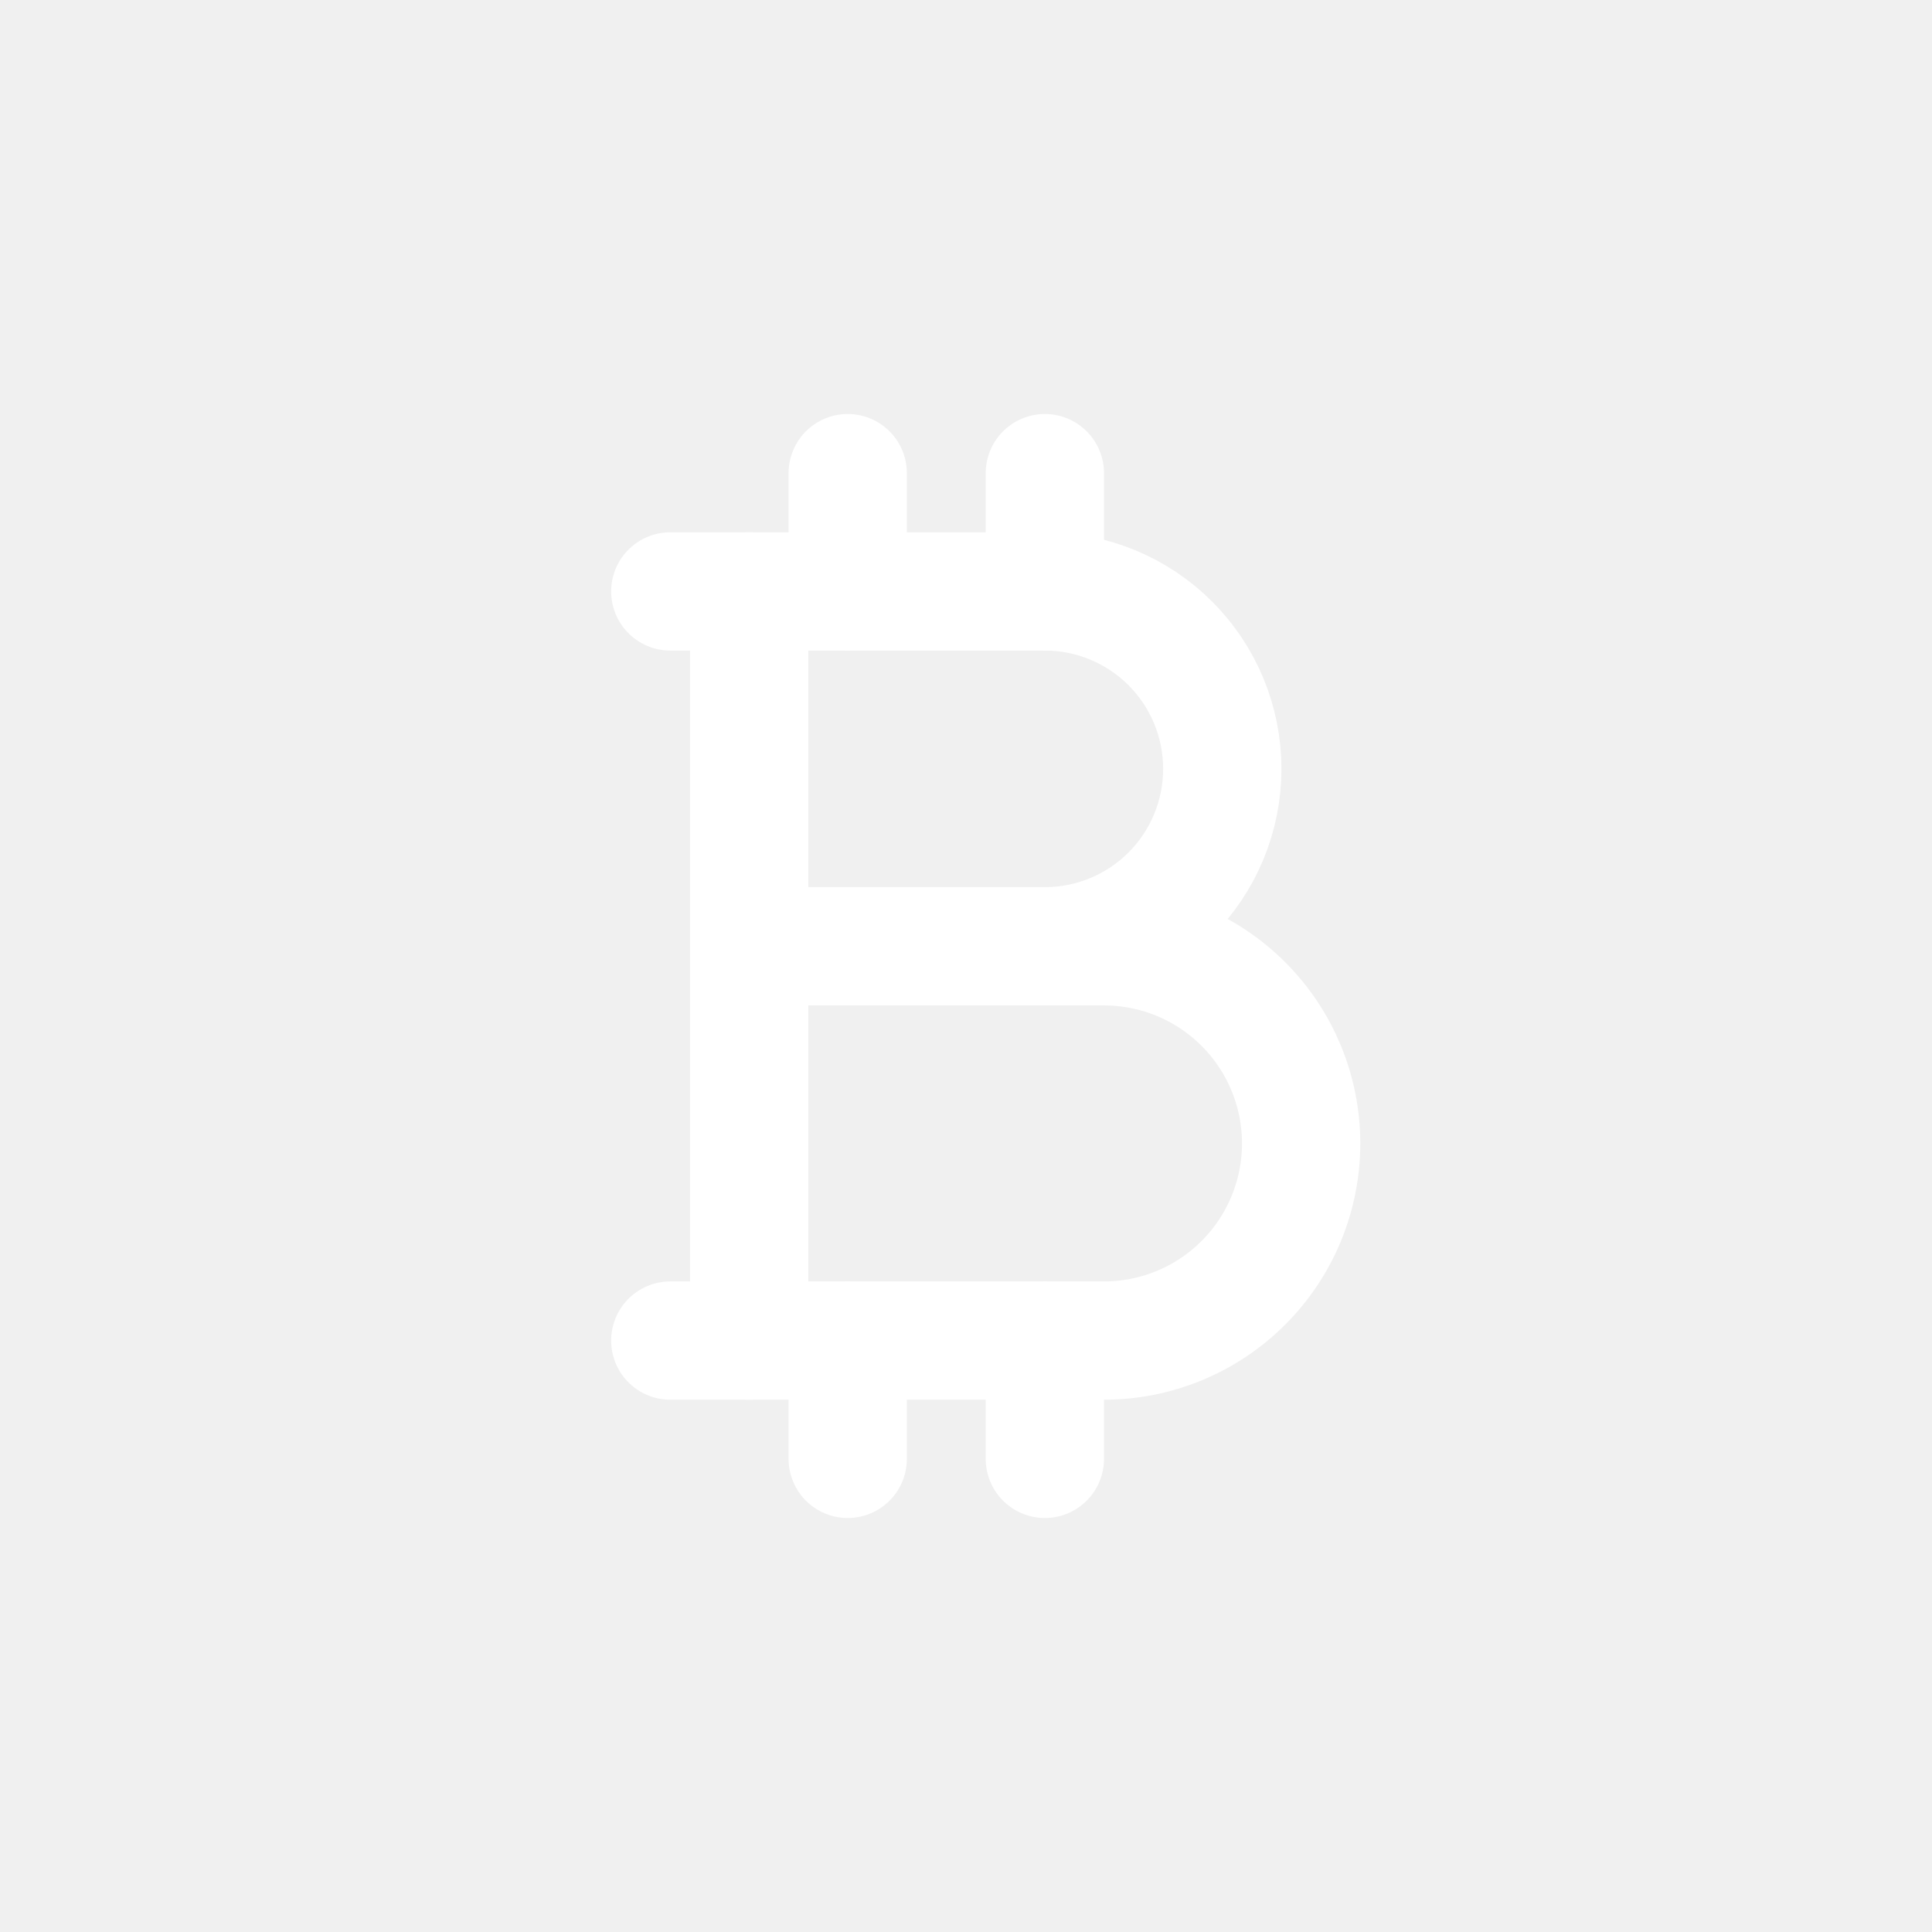
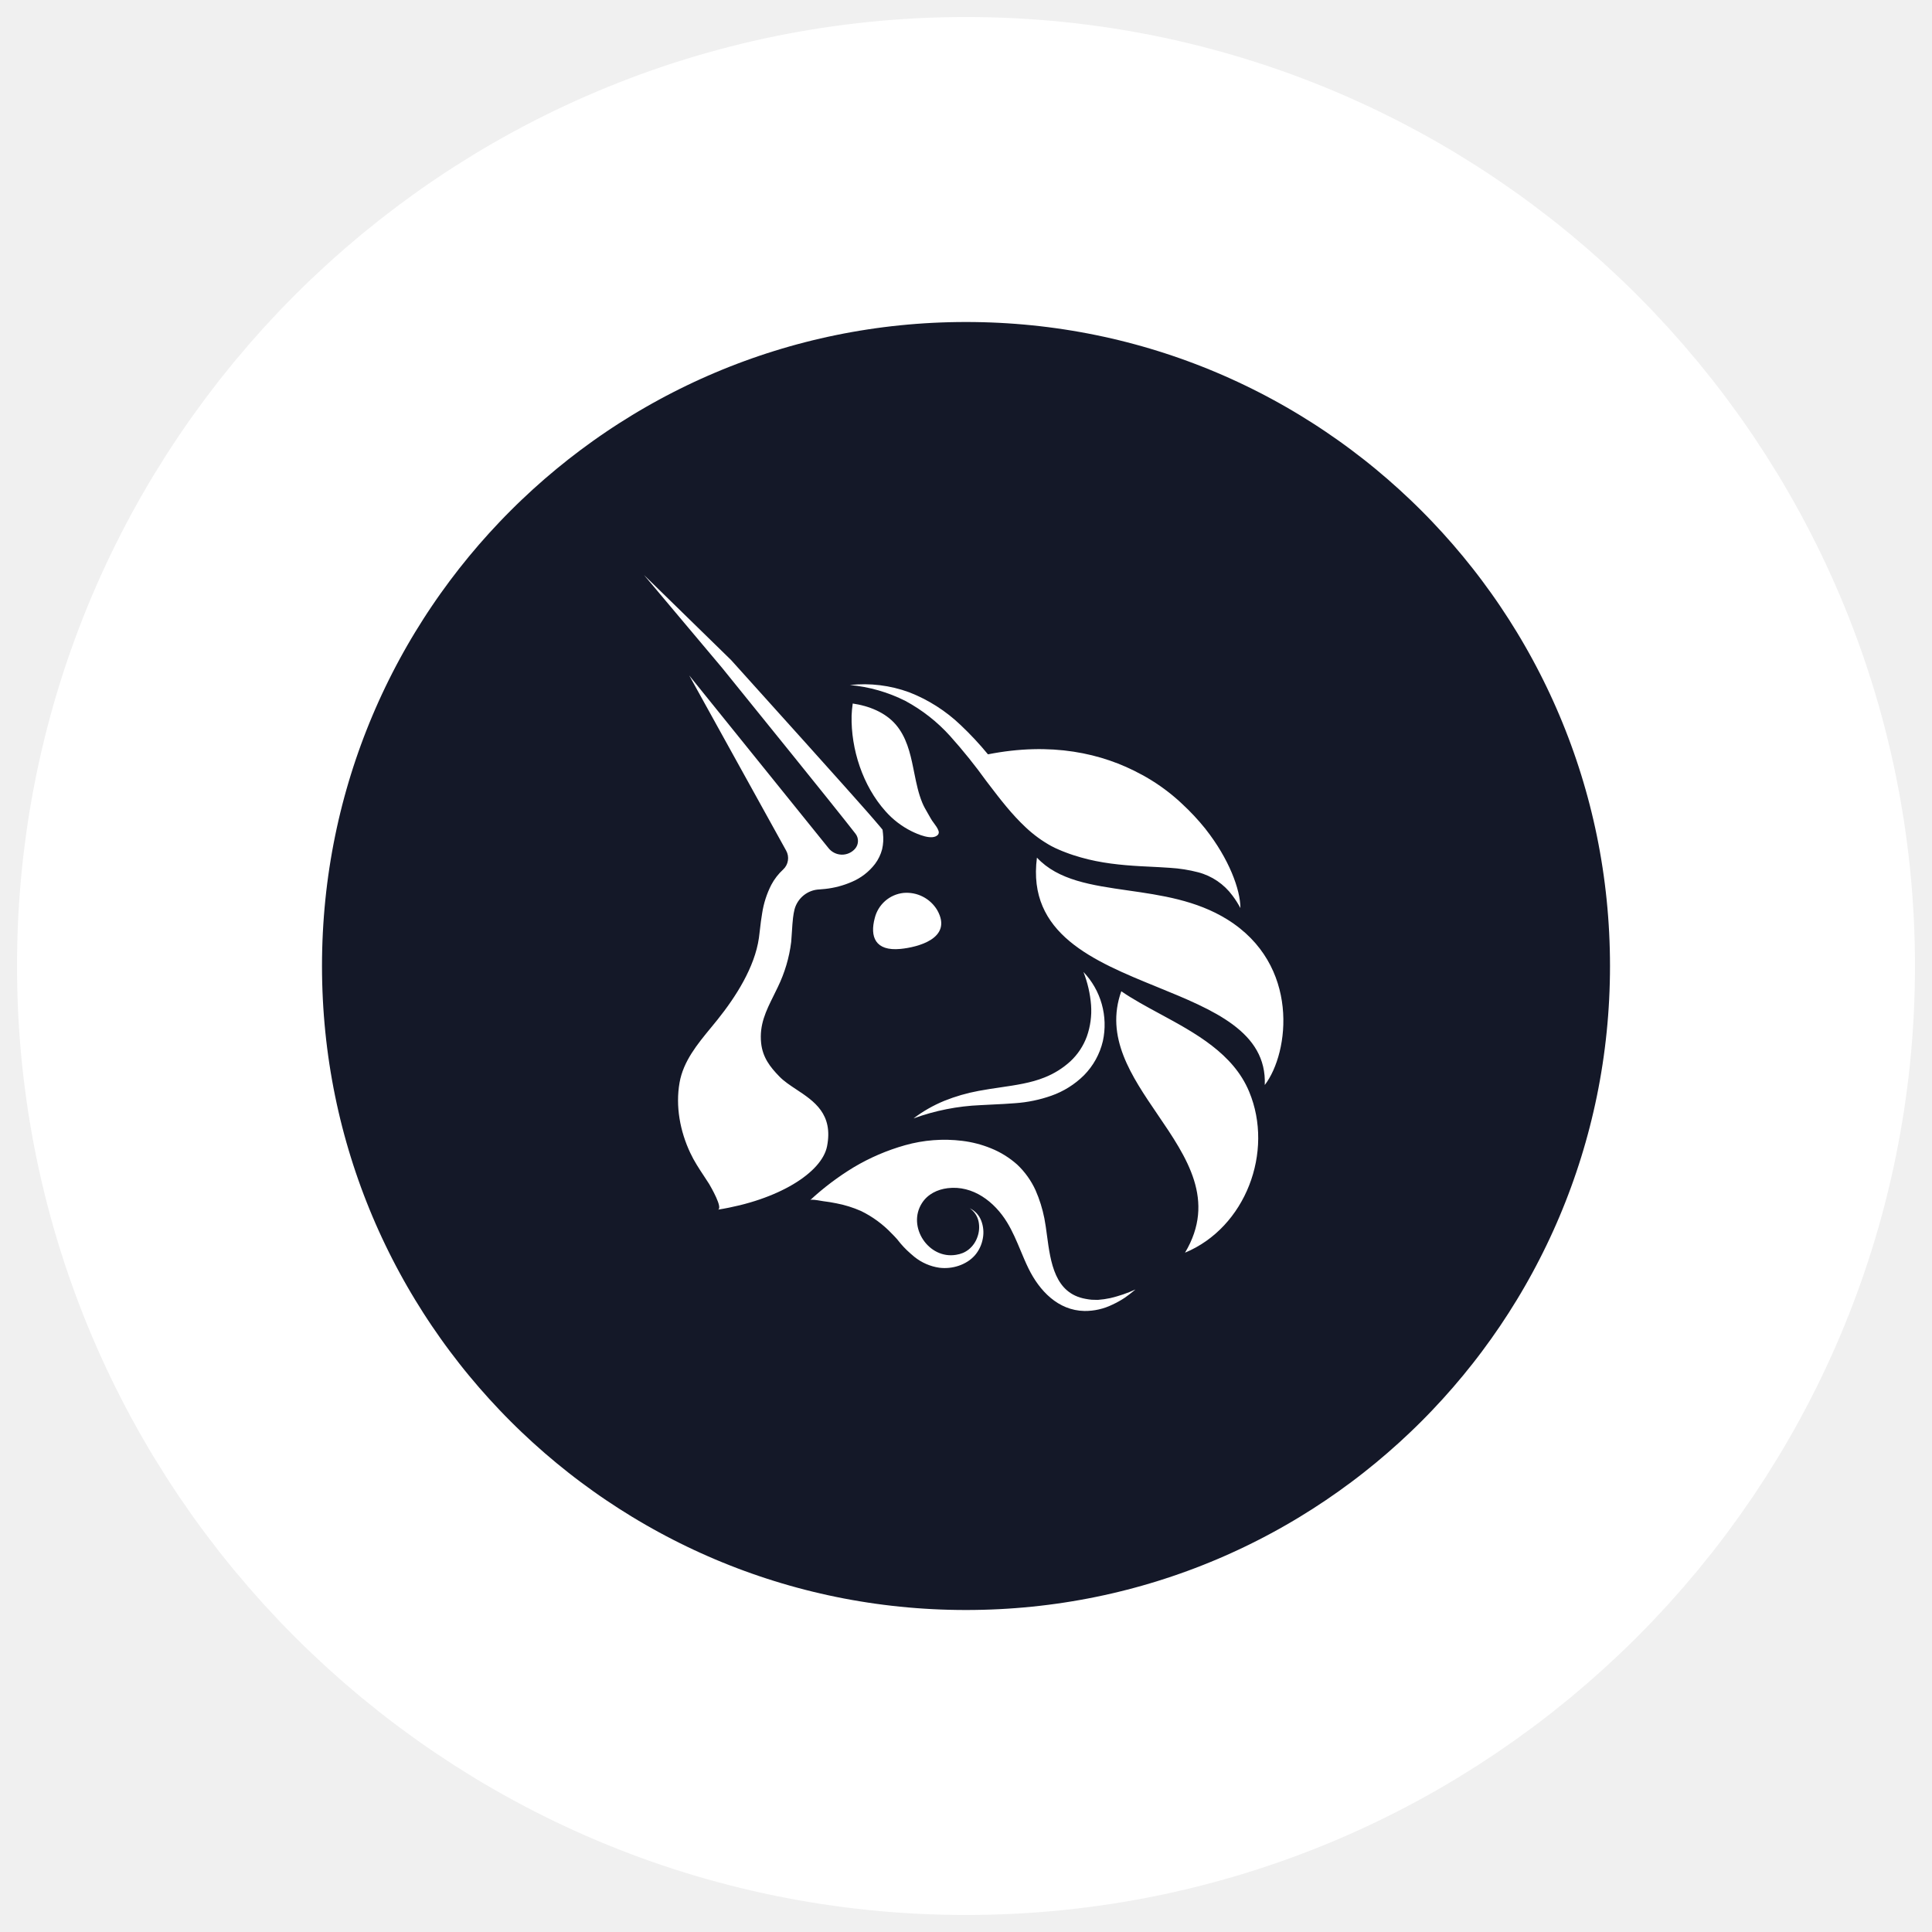
- <svg xmlns="http://www.w3.org/2000/svg" width="49" height="49" viewBox="0 0 49 49" fill="none">
-   <g clip-path="url(#clip0_126_23530)">
-     <g clip-path="url(#clip1_126_23530)">
-       <path d="M17 15H19" stroke="white" stroke-width="3" stroke-linecap="round" stroke-linejoin="round" />
-       <path d="M17 34H19" stroke="white" stroke-width="3" stroke-linecap="round" stroke-linejoin="round" />
-       <path d="M21.5 15V12" stroke="white" stroke-width="3" stroke-linecap="round" stroke-linejoin="round" />
-       <path d="M26.5 15V12" stroke="white" stroke-width="3" stroke-linecap="round" stroke-linejoin="round" />
-       <path d="M21.5 37V34" stroke="white" stroke-width="3" stroke-linecap="round" stroke-linejoin="round" />
-       <path d="M26.5 37V34" stroke="white" stroke-width="3" stroke-linecap="round" stroke-linejoin="round" />
-       <path d="M19 24H28C29.326 24 30.598 24.527 31.535 25.465C32.473 26.402 33 27.674 33 29C33 30.326 32.473 31.598 31.535 32.535C30.598 33.473 29.326 34 28 34H19V15H26.5C27.694 15 28.838 15.474 29.682 16.318C30.526 17.162 31 18.306 31 19.5C31 20.694 30.526 21.838 29.682 22.682C28.838 23.526 27.694 24 26.5 24" stroke="white" stroke-width="3" stroke-linecap="round" stroke-linejoin="round" />
-     </g>
-   </g>
-   <defs>
-     <clipPath id="clip0_126_23530">
-       <rect width="48" height="48" fill="white" transform="translate(0.693359 0.9375)" />
-     </clipPath>
-     <clipPath id="clip1_126_23530">
-       <rect width="32" height="32" fill="white" transform="translate(9 9)" />
-     </clipPath>
-   </defs>
+ <svg xmlns="http://www.w3.org/2000/svg" width="84" height="84" viewBox="0 0 84 84" fill="none">
+   <rect x="7.37" y="7.37" width="69.26" height="69.26" rx="34.63" fill="#141828" />
+   <path fill-rule="evenodd" clip-rule="evenodd" d="M38.353 36.924C38.293 37.155 38.188 37.371 38.045 37.562C37.779 37.909 37.427 38.179 37.024 38.347C36.661 38.504 36.277 38.605 35.885 38.648C35.804 38.658 35.721 38.664 35.639 38.67L35.626 38.671C35.378 38.681 35.139 38.77 34.944 38.926C34.75 39.082 34.61 39.296 34.545 39.537C34.516 39.657 34.494 39.779 34.48 39.902C34.457 40.087 34.446 40.277 34.433 40.482C34.424 40.63 34.414 40.785 34.4 40.952C34.316 41.634 34.119 42.297 33.819 42.914C33.758 43.043 33.695 43.169 33.634 43.293C33.305 43.955 33.008 44.553 33.093 45.353C33.16 45.971 33.474 46.384 33.892 46.811C34.091 47.015 34.354 47.189 34.628 47.37C35.393 47.876 36.236 48.435 35.958 49.842C35.731 50.981 33.849 52.178 31.205 52.595C31.462 52.556 30.896 51.588 30.834 51.48L30.83 51.474C30.757 51.359 30.682 51.246 30.608 51.133C30.393 50.808 30.178 50.483 30.011 50.124C29.569 49.186 29.364 48.1 29.546 47.071C29.709 46.141 30.322 45.397 30.912 44.681C31.008 44.565 31.104 44.449 31.196 44.333C31.985 43.349 32.813 42.059 32.996 40.782C33.011 40.671 33.025 40.55 33.04 40.423C33.066 40.195 33.094 39.947 33.138 39.7C33.204 39.273 33.337 38.859 33.533 38.474C33.666 38.222 33.842 37.995 34.052 37.802C34.162 37.7 34.234 37.564 34.257 37.415C34.281 37.267 34.254 37.115 34.181 36.984L29.966 29.367L36.021 36.873C36.09 36.96 36.177 37.031 36.276 37.08C36.375 37.13 36.484 37.156 36.595 37.159C36.705 37.161 36.815 37.139 36.916 37.094C37.017 37.049 37.108 36.982 37.18 36.898C37.257 36.808 37.3 36.695 37.303 36.576C37.306 36.458 37.269 36.342 37.196 36.249C36.915 35.887 36.622 35.521 36.33 35.156C36.212 35.009 36.094 34.861 35.978 34.715L34.454 32.821L31.396 29.038L28 25L31.788 28.699L35.043 32.315L36.667 34.127C36.816 34.296 36.966 34.463 37.115 34.63C37.504 35.067 37.894 35.504 38.284 35.967L38.372 36.075L38.391 36.243C38.418 36.471 38.404 36.701 38.353 36.924ZM53.925 39.47L53.931 39.48C53.93 38.672 53.432 37.339 52.425 36.058L52.401 36.026C52.091 35.641 51.752 35.279 51.389 34.944C51.321 34.878 51.248 34.813 51.174 34.748C50.708 34.34 50.199 33.985 49.656 33.689L49.618 33.67C47.912 32.737 45.692 32.256 42.955 32.797C42.587 32.349 42.191 31.925 41.77 31.527C41.124 30.909 40.363 30.424 39.532 30.1C38.707 29.797 37.824 29.688 36.952 29.784C37.793 29.86 38.612 30.095 39.367 30.476C40.095 30.869 40.751 31.383 41.306 31.998C41.869 32.626 42.398 33.284 42.89 33.968L43.014 34.13C43.496 34.761 43.987 35.403 44.598 35.974C44.935 36.292 45.31 36.566 45.716 36.789C45.823 36.845 45.932 36.897 46.039 36.942C46.146 36.988 46.246 37.03 46.354 37.069C46.562 37.15 46.777 37.217 46.993 37.279C47.855 37.526 48.737 37.614 49.599 37.662C49.719 37.668 49.839 37.674 49.958 37.68C50.266 37.695 50.571 37.711 50.872 37.732C51.284 37.757 51.692 37.821 52.092 37.925C52.692 38.082 53.22 38.441 53.589 38.943C53.714 39.109 53.826 39.286 53.925 39.47ZM51.401 34.945C51.358 34.905 51.314 34.865 51.27 34.825C51.242 34.8 51.214 34.775 51.186 34.749C51.207 34.769 51.229 34.789 51.25 34.809C51.301 34.856 51.351 34.903 51.401 34.945ZM50.324 42.917C47.552 41.787 44.652 40.605 45.084 37.288C46.009 38.28 47.462 38.488 49.042 38.715C50.476 38.92 52.014 39.141 53.358 39.975C56.531 41.943 56.067 45.767 54.99 47.174C55.087 44.859 52.754 43.908 50.324 42.917ZM39.155 41.257C39.887 41.186 41.446 40.804 40.749 39.571C40.599 39.32 40.382 39.117 40.122 38.985C39.862 38.852 39.57 38.797 39.28 38.823C38.986 38.855 38.708 38.977 38.485 39.172C38.262 39.368 38.104 39.628 38.033 39.916C37.817 40.723 38.046 41.365 39.155 41.257ZM38.945 31.501C38.486 30.969 37.773 30.689 37.075 30.588C37.049 30.762 37.033 30.939 37.026 31.115C36.994 32.569 37.508 34.165 38.503 35.275C38.821 35.634 39.205 35.928 39.633 36.141C39.881 36.262 40.539 36.563 40.782 36.292C40.801 36.268 40.812 36.238 40.816 36.208C40.819 36.177 40.815 36.146 40.803 36.117C40.762 36.001 40.684 35.896 40.607 35.792C40.552 35.718 40.497 35.644 40.457 35.567C40.416 35.49 40.371 35.414 40.327 35.339C40.245 35.197 40.162 35.056 40.099 34.901C39.932 34.498 39.845 34.07 39.758 33.642C39.741 33.557 39.724 33.471 39.706 33.386C39.573 32.727 39.404 32.034 38.945 31.501ZM48.752 43.098C48.04 45.094 49.189 46.78 50.331 48.457C51.608 50.331 52.876 52.194 51.523 54.464C54.153 53.373 55.402 50.077 54.31 47.462C53.623 45.807 51.965 44.911 50.426 44.078C49.829 43.755 49.25 43.442 48.752 43.098ZM41.055 47.863C40.578 48.059 40.129 48.315 39.718 48.627C40.653 48.286 41.634 48.091 42.627 48.05C42.807 48.039 42.989 48.03 43.172 48.022C43.487 48.007 43.809 47.992 44.136 47.965C44.673 47.928 45.203 47.819 45.71 47.64C46.242 47.453 46.727 47.15 47.128 46.753C47.534 46.342 47.819 45.827 47.951 45.264C48.067 44.732 48.05 44.18 47.903 43.656C47.756 43.132 47.483 42.653 47.107 42.26C47.288 42.722 47.4 43.208 47.438 43.703C47.471 44.164 47.408 44.627 47.255 45.062C47.105 45.474 46.859 45.845 46.539 46.144C46.208 46.446 45.825 46.685 45.409 46.848C44.83 47.082 44.175 47.178 43.494 47.278C43.183 47.323 42.866 47.37 42.549 47.43C42.038 47.524 41.537 47.669 41.055 47.863ZM49.319 56.105L49.273 56.142C49.153 56.239 49.03 56.338 48.898 56.427C48.73 56.538 48.554 56.636 48.371 56.721C47.991 56.908 47.573 57.003 47.149 56.999C46.003 56.978 45.192 56.12 44.718 55.152C44.594 54.898 44.484 54.636 44.375 54.374C44.2 53.955 44.024 53.536 43.788 53.149C43.24 52.249 42.301 51.525 41.202 51.66C40.754 51.716 40.334 51.918 40.085 52.309C39.429 53.33 40.37 54.76 41.57 54.557C41.672 54.542 41.771 54.514 41.867 54.475C41.962 54.434 42.051 54.38 42.131 54.314C42.299 54.174 42.425 53.99 42.496 53.783C42.575 53.568 42.593 53.334 42.547 53.109C42.498 52.874 42.359 52.667 42.161 52.532C42.392 52.64 42.571 52.834 42.662 53.073C42.757 53.319 42.781 53.586 42.732 53.845C42.685 54.115 42.567 54.367 42.39 54.575C42.295 54.682 42.187 54.775 42.066 54.851C41.947 54.926 41.819 54.987 41.686 55.032C41.415 55.124 41.127 55.154 40.843 55.119C40.445 55.062 40.069 54.898 39.755 54.645C39.697 54.599 39.641 54.551 39.587 54.501C39.374 54.316 39.18 54.109 39.009 53.883C38.933 53.798 38.855 53.714 38.773 53.634C38.389 53.229 37.936 52.897 37.435 52.652C37.09 52.5 36.728 52.387 36.357 52.317C36.171 52.278 35.982 52.249 35.794 52.226C35.773 52.224 35.734 52.217 35.685 52.208C35.528 52.181 35.271 52.136 35.226 52.178C35.809 51.639 36.444 51.16 37.122 50.749C37.819 50.334 38.567 50.013 39.347 49.793C40.155 49.565 41.001 49.499 41.835 49.602C42.264 49.654 42.684 49.763 43.085 49.926C43.504 50.095 43.891 50.335 44.229 50.637C44.563 50.953 44.833 51.331 45.024 51.75C45.197 52.143 45.325 52.554 45.408 52.975C45.452 53.201 45.486 53.45 45.52 53.708C45.677 54.882 45.858 56.237 47.204 56.473C47.29 56.49 47.376 56.502 47.463 56.51L47.731 56.517C47.916 56.503 48.099 56.477 48.28 56.438C48.654 56.349 49.019 56.224 49.369 56.064L49.319 56.105ZM39.08 53.962C39.112 53.999 39.145 54.035 39.178 54.072C39.164 54.057 39.151 54.041 39.138 54.026C39.118 54.005 39.099 53.983 39.08 53.962Z" fill="white" />
+   <rect x="7.37" y="7.37" width="69.26" height="69.26" rx="34.63" stroke="white" stroke-width="13.26" />
</svg>
